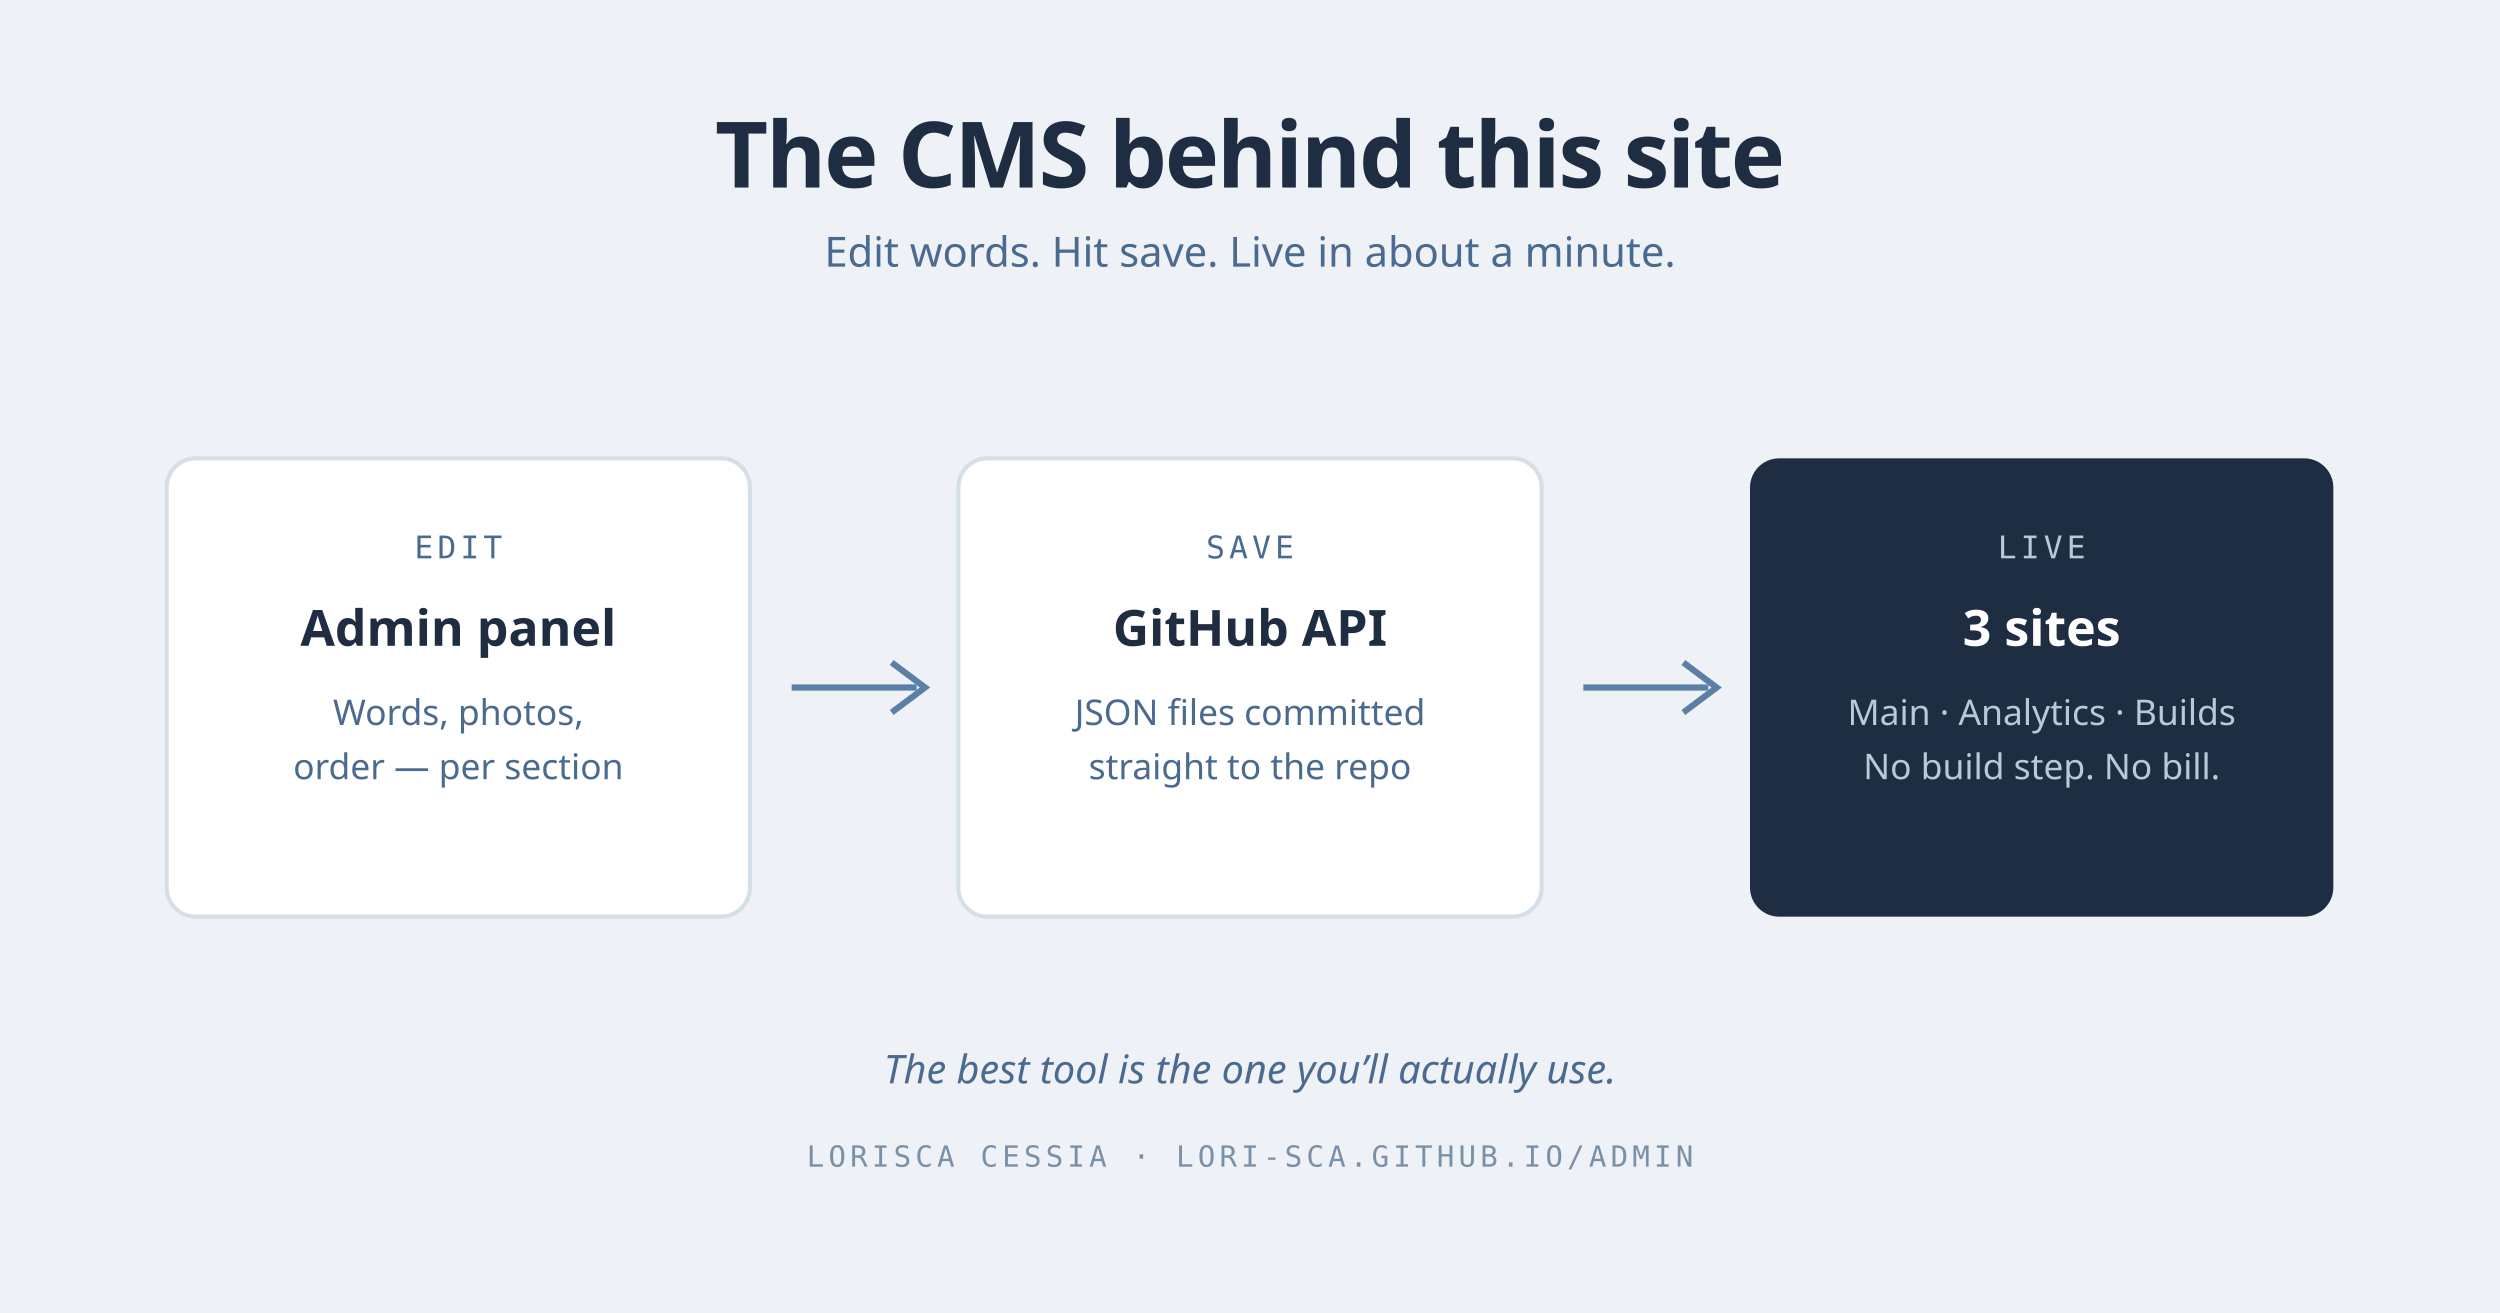
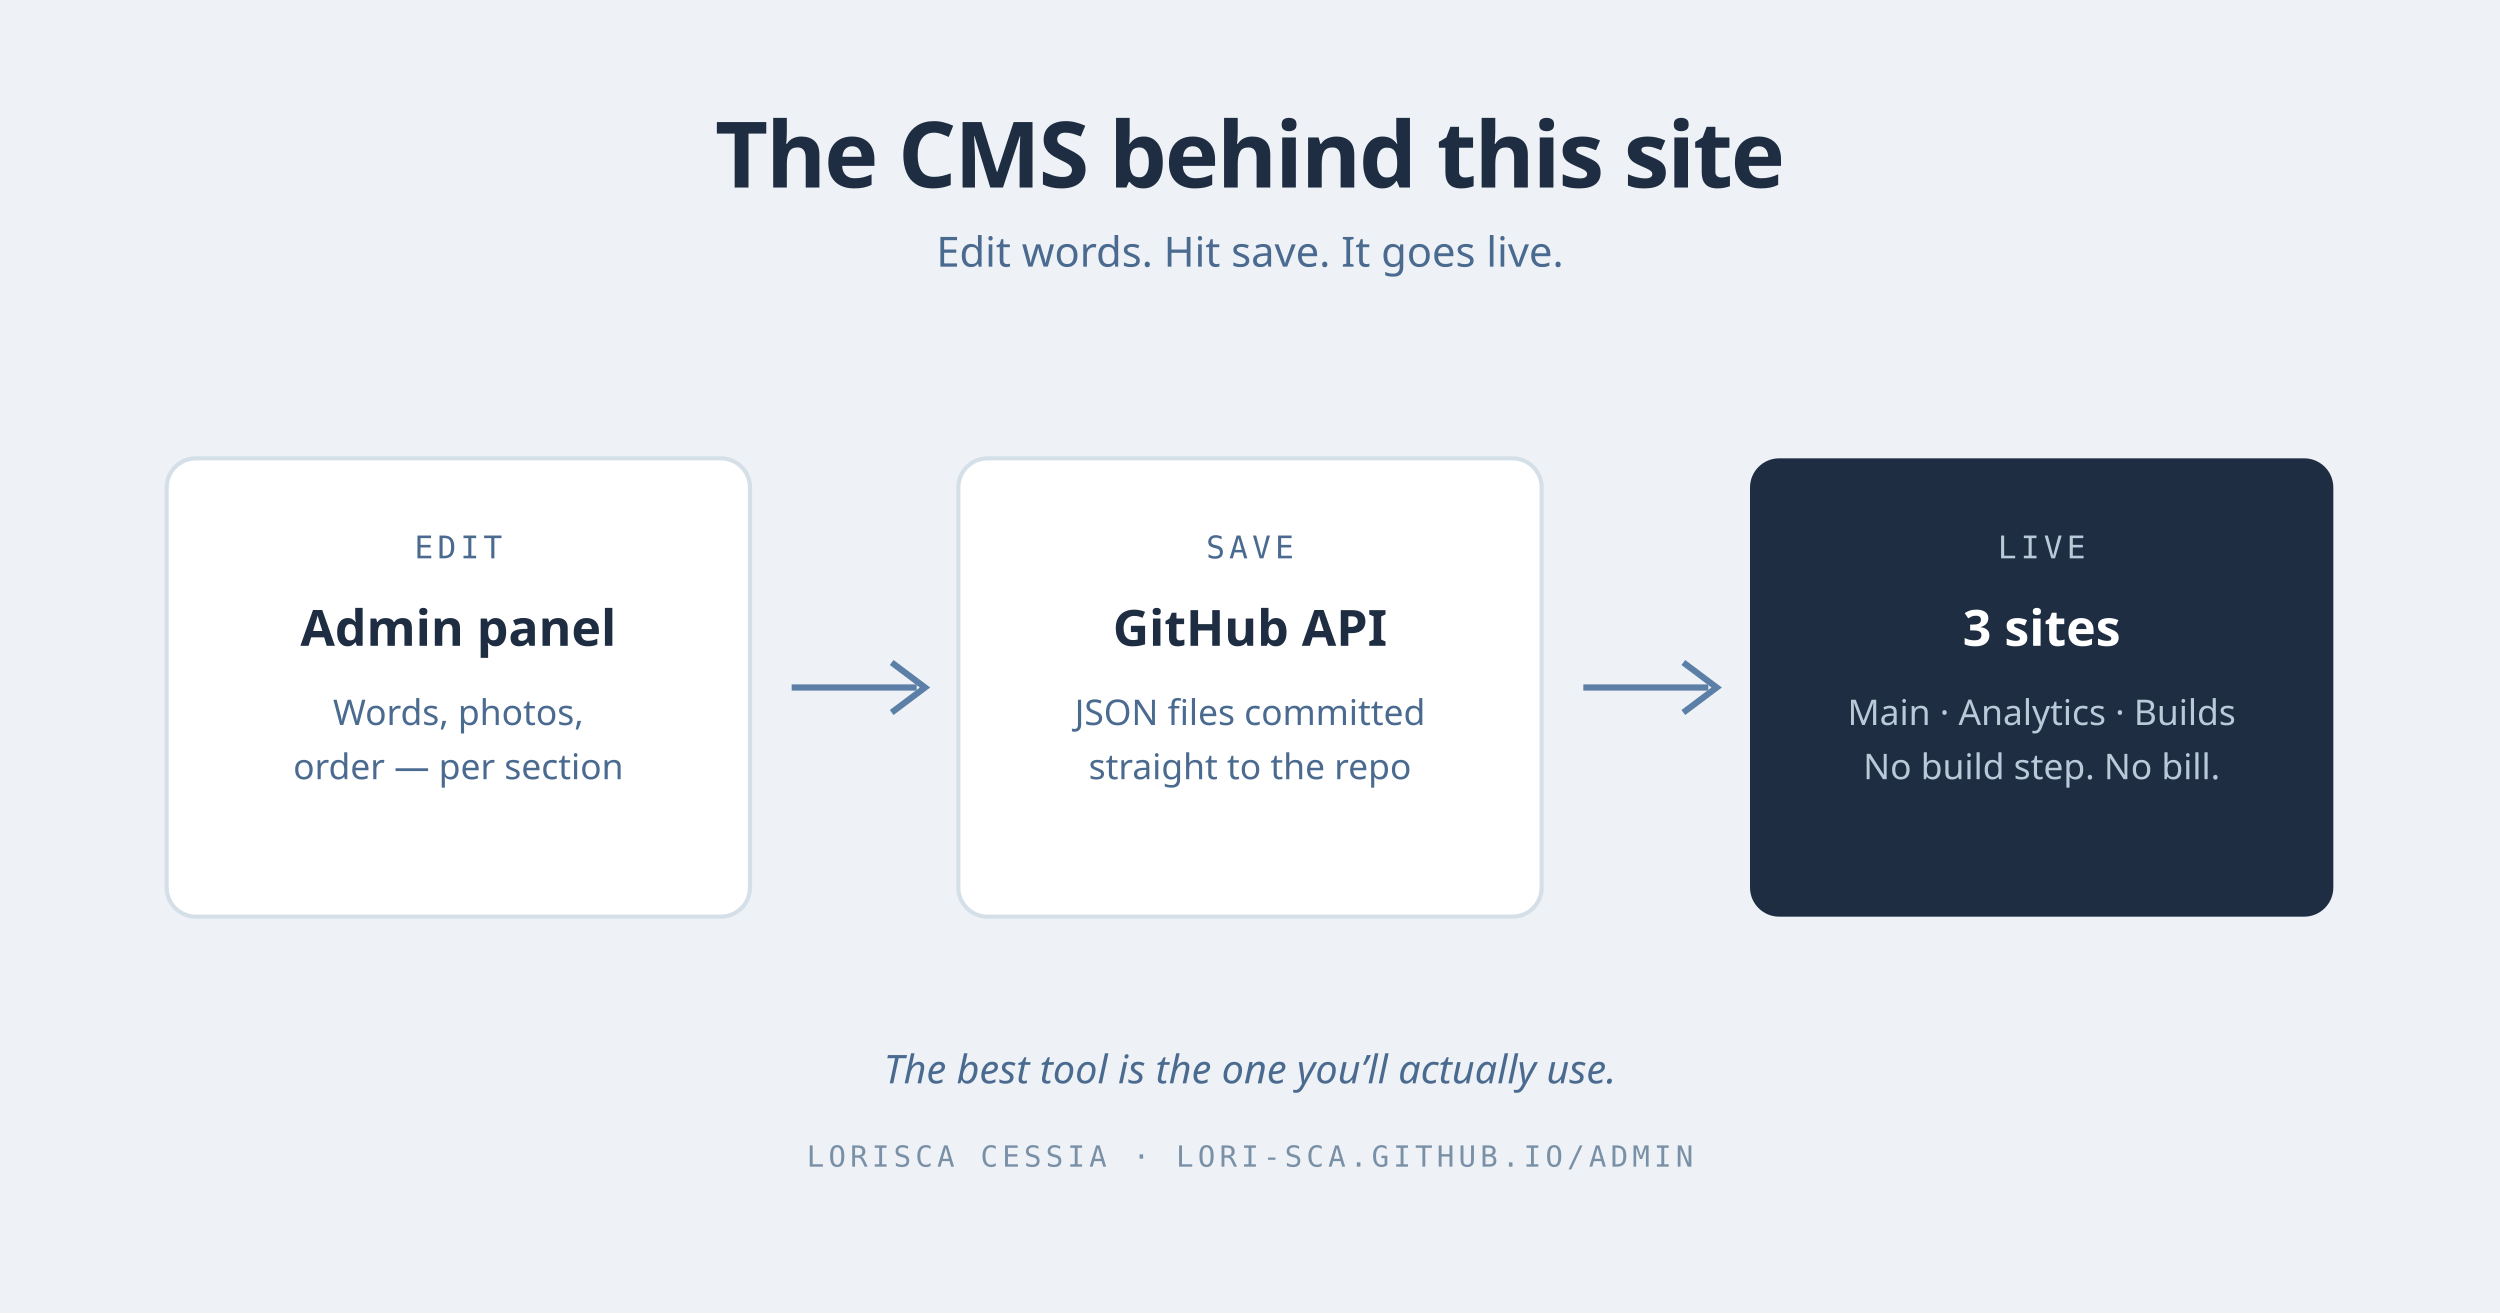
<svg xmlns="http://www.w3.org/2000/svg" width="1200" height="630" viewBox="0 0 1200 630" font-family="'Plus Jakarta Sans', system-ui, sans-serif">
  <rect width="1200" height="630" fill="#EEF2F6" />
  <text x="600" y="90" text-anchor="middle" font-family="Archivo, system-ui, sans-serif" font-weight="800" font-size="44" letter-spacing="-1" fill="#1E2D42">The CMS behind this site</text>
-   <text x="600" y="128" text-anchor="middle" font-size="20" fill="#4A6A8F">Edit words. Hit save. Live in about a minute.</text>
+   <text x="600" y="128" text-anchor="middle" font-size="20" fill="#4A6A8F">Edit words. Hit save. It goes live.</text>
  <g>
    <rect x="80" y="220" width="280" height="220" rx="14" fill="#FFFFFF" stroke="#D5DFE8" stroke-width="2" />
    <text x="220" y="268" text-anchor="middle" font-family="'Martian Mono', monospace" font-size="15" letter-spacing="2" fill="#4A6A8F">EDIT</text>
    <text x="220" y="310" text-anchor="middle" font-weight="700" font-size="24" fill="#1E2D42">Admin panel</text>
    <text x="220" y="348" text-anchor="middle" font-size="17" fill="#4A6A8F">Words, photos,</text>
    <text x="220" y="374" text-anchor="middle" font-size="17" fill="#4A6A8F">order — per section</text>
  </g>
  <g stroke="#5B7FA6" stroke-width="3" fill="none">
    <line x1="380" y1="330" x2="440" y2="330" />
    <polyline points="428,318 444,330 428,342" />
  </g>
  <g>
    <rect x="460" y="220" width="280" height="220" rx="14" fill="#FFFFFF" stroke="#D5DFE8" stroke-width="2" />
    <text x="600" y="268" text-anchor="middle" font-family="'Martian Mono', monospace" font-size="15" letter-spacing="2" fill="#4A6A8F">SAVE</text>
    <text x="600" y="310" text-anchor="middle" font-weight="700" font-size="24" fill="#1E2D42">GitHub API</text>
    <text x="600" y="348" text-anchor="middle" font-size="17" fill="#4A6A8F">JSON files committed</text>
    <text x="600" y="374" text-anchor="middle" font-size="17" fill="#4A6A8F">straight to the repo</text>
  </g>
  <g stroke="#5B7FA6" stroke-width="3" fill="none">
    <line x1="760" y1="330" x2="820" y2="330" />
    <polyline points="808,318 824,330 808,342" />
  </g>
  <g>
    <rect x="840" y="220" width="280" height="220" rx="14" fill="#1E2D42" />
    <text x="980" y="268" text-anchor="middle" font-family="'Martian Mono', monospace" font-size="15" letter-spacing="2" fill="#B8C9D8">LIVE</text>
    <text x="980" y="310" text-anchor="middle" font-weight="700" font-size="24" fill="#FFFFFF">3 sites</text>
    <text x="980" y="348" text-anchor="middle" font-size="17" fill="#B8C9D8">Main · Analytics · Builds</text>
    <text x="980" y="374" text-anchor="middle" font-size="17" fill="#B8C9D8">No build step. No bill.</text>
  </g>
  <text x="600" y="520" text-anchor="middle" font-size="19" font-style="italic" fill="#4A6A8F">The best tool is the one you’ll actually use.</text>
  <text x="600" y="560" text-anchor="middle" font-family="'Martian Mono', monospace" font-size="14" letter-spacing="2" fill="#7A90A6">LORISCA CESSIA · LORI-SCA.GITHUB.IO/ADMIN</text>
</svg>
